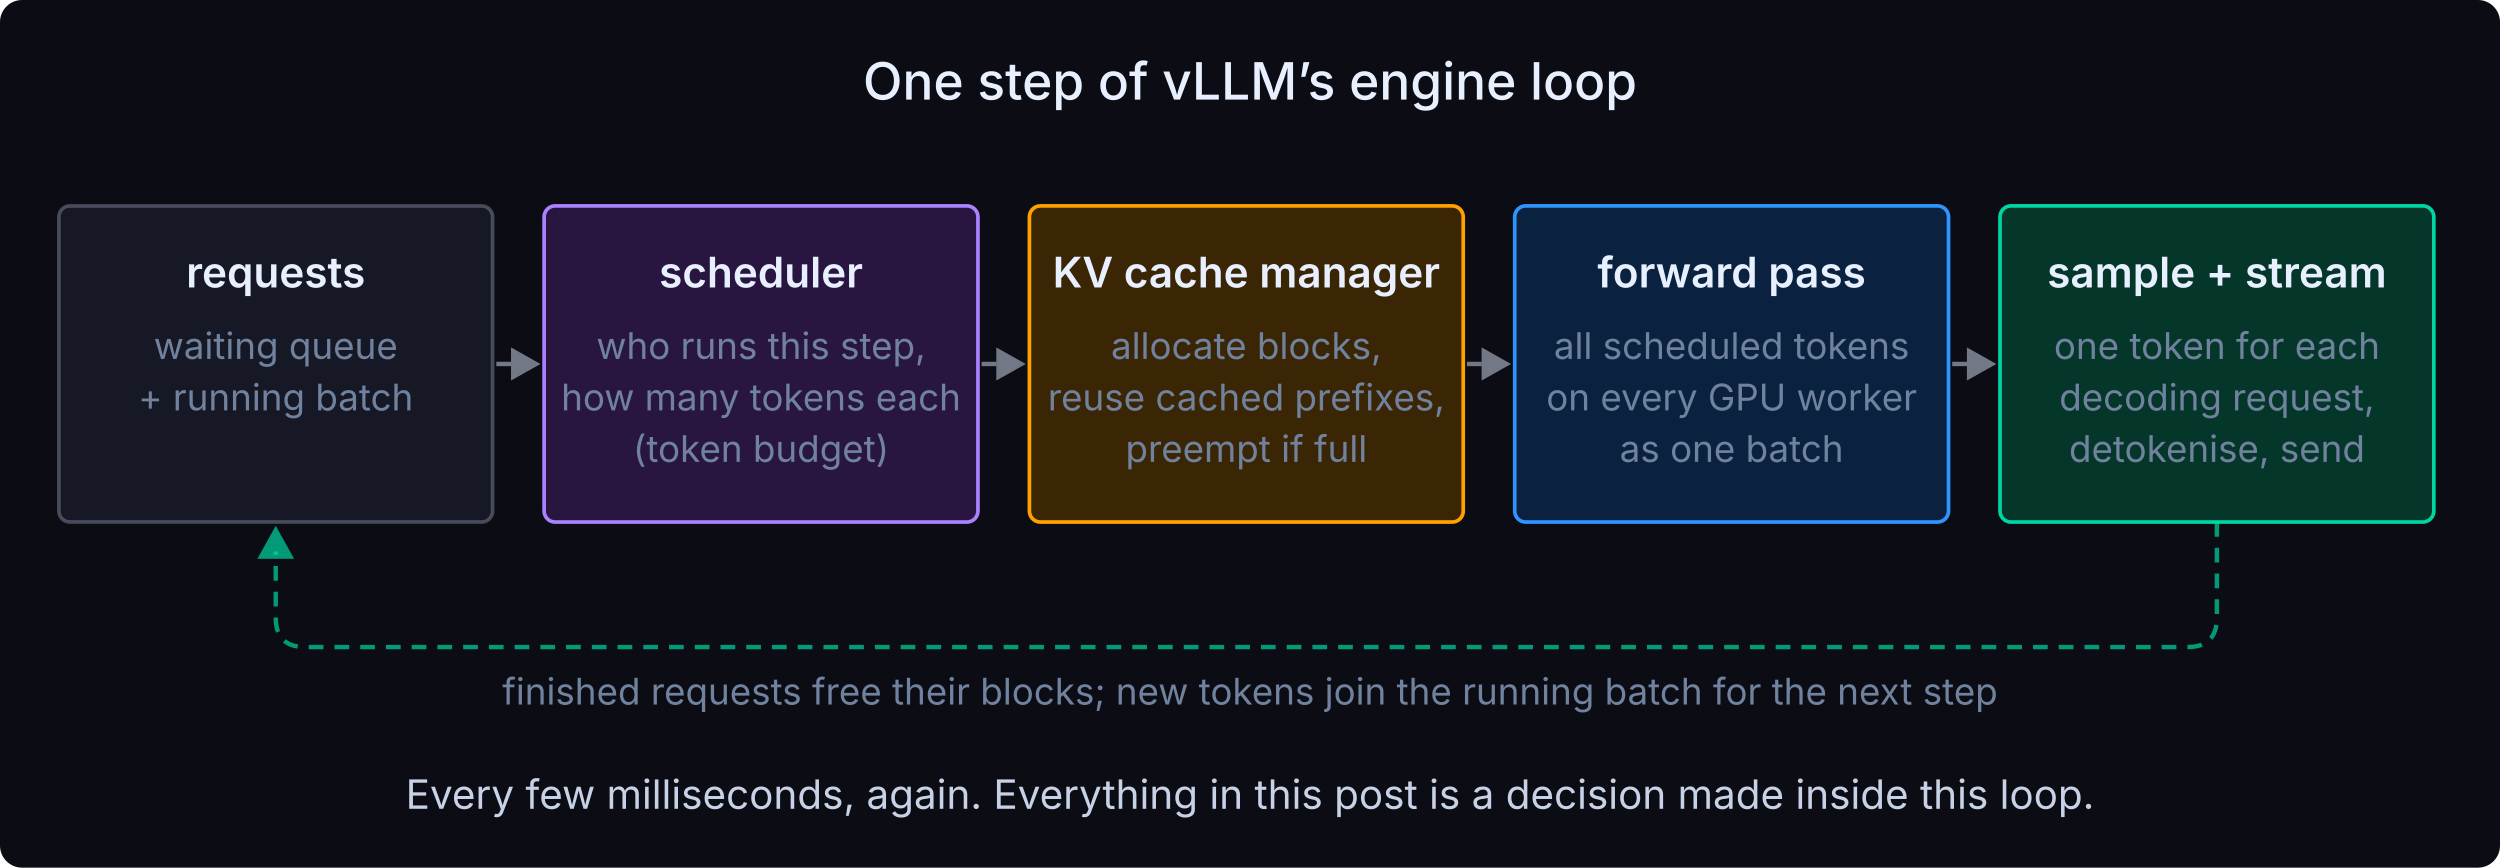
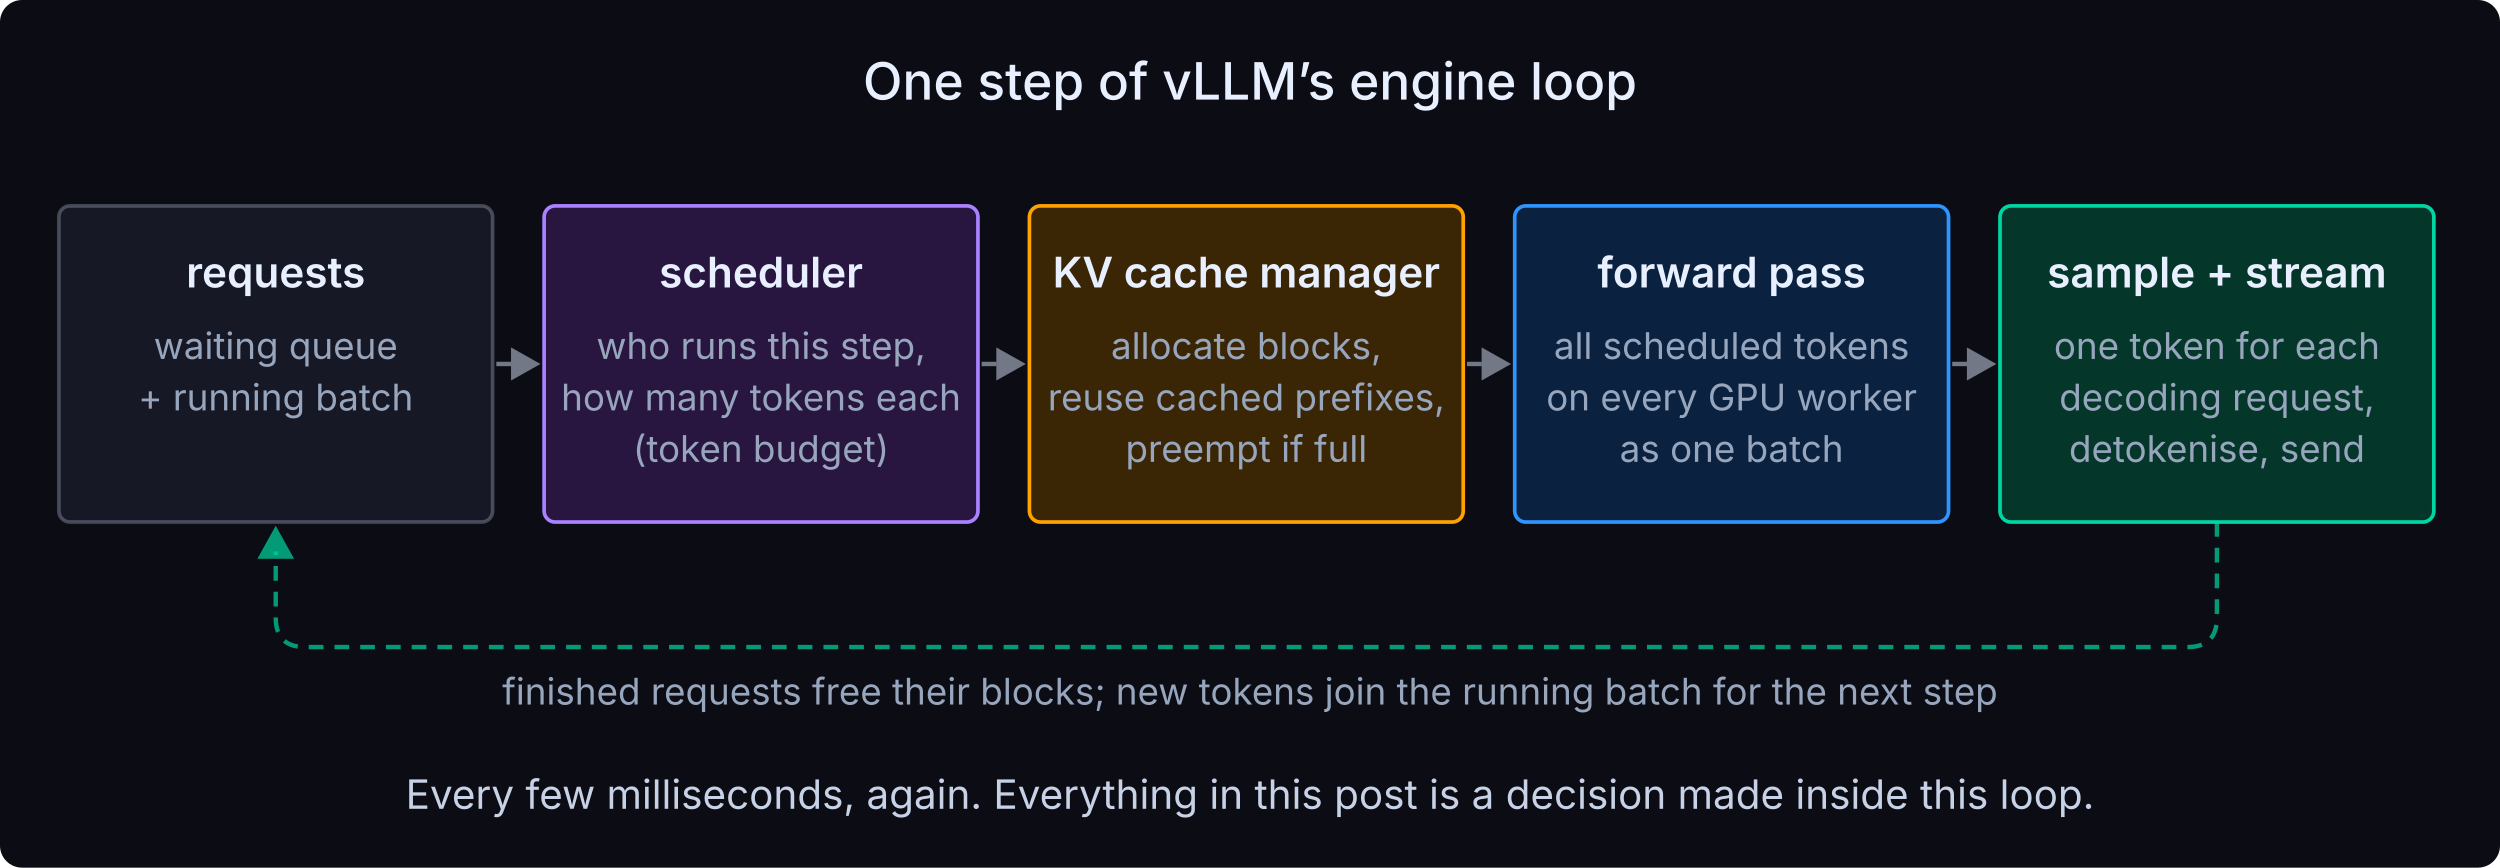
<svg xmlns="http://www.w3.org/2000/svg" width="100%" viewBox="0 0 680 236">
  <style>
  text { font-family: -apple-system, BlinkMacSystemFont, 'Segoe UI', sans-serif; dominant-baseline: central; }
  .title { fill: #e8f0ff; font-size: 14px; font-weight: 500; }
-   .mut { fill: #70829e; font-size: 10px; }
+   .mut { fill: #97a6bd; font-size: 10px; }
  .lbl { fill: #c8d2e6; font-size: 11px; }
  .n { fill: #e8f0ff; font-size: 10.5px; }
  .h { fill: #e8f0ff; font-size: 11.5px; font-weight: 600; }
</style>
  <rect width="100%" height="100%" fill="#0b0c14" rx="6" />
  <text x="340" y="22" text-anchor="middle" class="title">One step of vLLM’s engine loop</text>
  <rect x="16" y="56" width="118" height="86" rx="3" fill="#161826" stroke="rgba(200,210,230,0.3)" stroke-width="1" />
  <text x="75" y="74" text-anchor="middle" class="h">requests</text>
  <text x="75" y="94" text-anchor="middle" class="mut">waiting queue</text>
  <text x="75" y="108" text-anchor="middle" class="mut">+ running batch</text>
  <line x1="135" y1="99" x2="139.0" y2="99.0" stroke="rgba(200,210,230,0.55)" stroke-width="1.2" />
  <polygon points="147,99 139.0,94.5 139.0,103.5" fill="rgba(200,210,230,0.55)" />
  <rect x="148" y="56" width="118" height="86" rx="3" fill="rgb(40,22,64)" stroke="rgb(170,130,255)" stroke-width="1" />
  <text x="207" y="74" text-anchor="middle" class="h">scheduler</text>
  <text x="207" y="94" text-anchor="middle" class="mut">who runs this step,</text>
  <text x="207" y="108" text-anchor="middle" class="mut">how many tokens each</text>
  <text x="207" y="122" text-anchor="middle" class="mut">(token budget)</text>
  <line x1="267" y1="99" x2="271.0" y2="99.0" stroke="rgba(200,210,230,0.55)" stroke-width="1.2" />
  <polygon points="279,99 271.0,94.5 271.0,103.5" fill="rgba(200,210,230,0.55)" />
  <rect x="280" y="56" width="118" height="86" rx="3" fill="rgb(58,38,5)" stroke="rgb(255,162,0)" stroke-width="1" />
  <text x="339" y="74" text-anchor="middle" class="h">KV cache manager</text>
  <text x="339" y="94" text-anchor="middle" class="mut">allocate blocks,</text>
  <text x="339" y="108" text-anchor="middle" class="mut">reuse cached prefixes,</text>
  <text x="339" y="122" text-anchor="middle" class="mut">preempt if full</text>
  <line x1="399" y1="99" x2="403.0" y2="99.0" stroke="rgba(200,210,230,0.55)" stroke-width="1.2" />
  <polygon points="411,99 403.0,94.5 403.0,103.5" fill="rgba(200,210,230,0.55)" />
  <rect x="412" y="56" width="118" height="86" rx="3" fill="rgb(10,34,64)" stroke="rgb(48,148,255)" stroke-width="1" />
  <text x="471" y="74" text-anchor="middle" class="h">forward pass</text>
  <text x="471" y="94" text-anchor="middle" class="mut">all scheduled tokens</text>
  <text x="471" y="108" text-anchor="middle" class="mut">on every GPU worker</text>
  <text x="471" y="122" text-anchor="middle" class="mut">as one batch</text>
  <line x1="531" y1="99" x2="535.0" y2="99.0" stroke="rgba(200,210,230,0.55)" stroke-width="1.2" />
  <polygon points="543,99 535.0,94.5 535.0,103.5" fill="rgba(200,210,230,0.55)" />
  <rect x="544" y="56" width="118" height="86" rx="3" fill="rgb(5,54,42)" stroke="rgb(0,214,162)" stroke-width="1" />
  <text x="603" y="74" text-anchor="middle" class="h">sample + stream</text>
  <text x="603" y="94" text-anchor="middle" class="mut">one token for each</text>
  <text x="603" y="108" text-anchor="middle" class="mut">decoding request,</text>
  <text x="603" y="122" text-anchor="middle" class="mut">detokenise, send</text>
  <path d="M603 142 L603 168 Q603 176 595 176 L83 176 Q75 176 75 168 L75 150" stroke="rgba(0,214,162,0.7)" stroke-width="1.2" fill="none" stroke-dasharray="4 3" />
  <polygon points="70,152 75,143 80,152" fill="rgba(0,214,162,0.7)" />
  <text x="340" y="188" text-anchor="middle" class="mut">finished requests free their blocks; new tokens join the running batch for the next step</text>
  <text x="340" y="216" text-anchor="middle" class="lbl">Every few milliseconds, again. Everything in this post is a decision made inside this loop.</text>
</svg>
